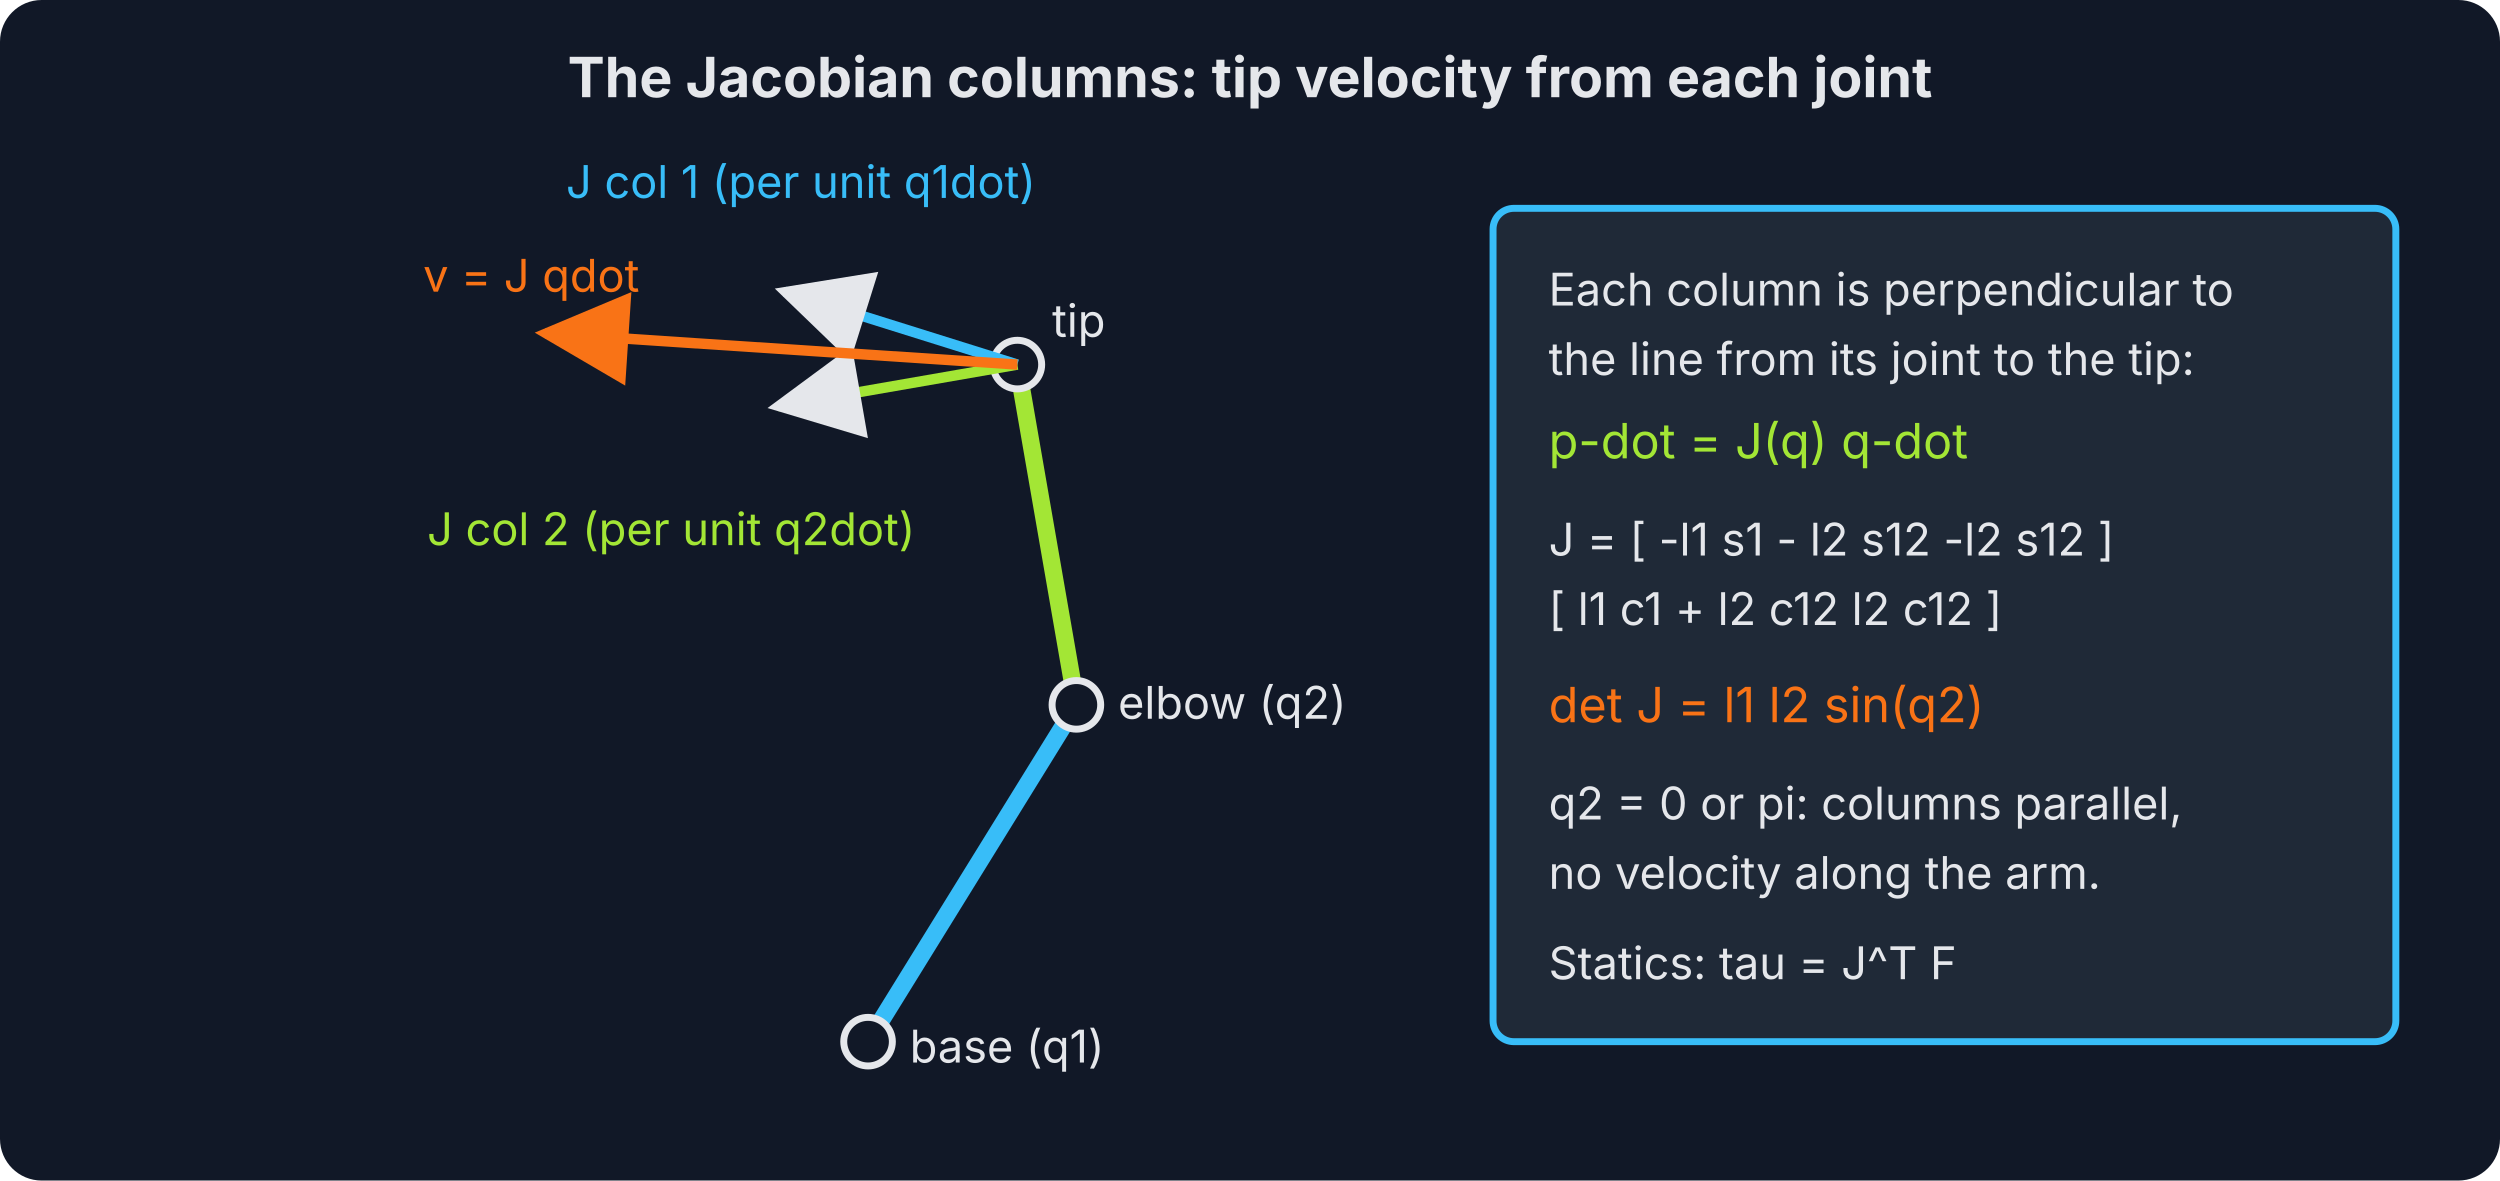
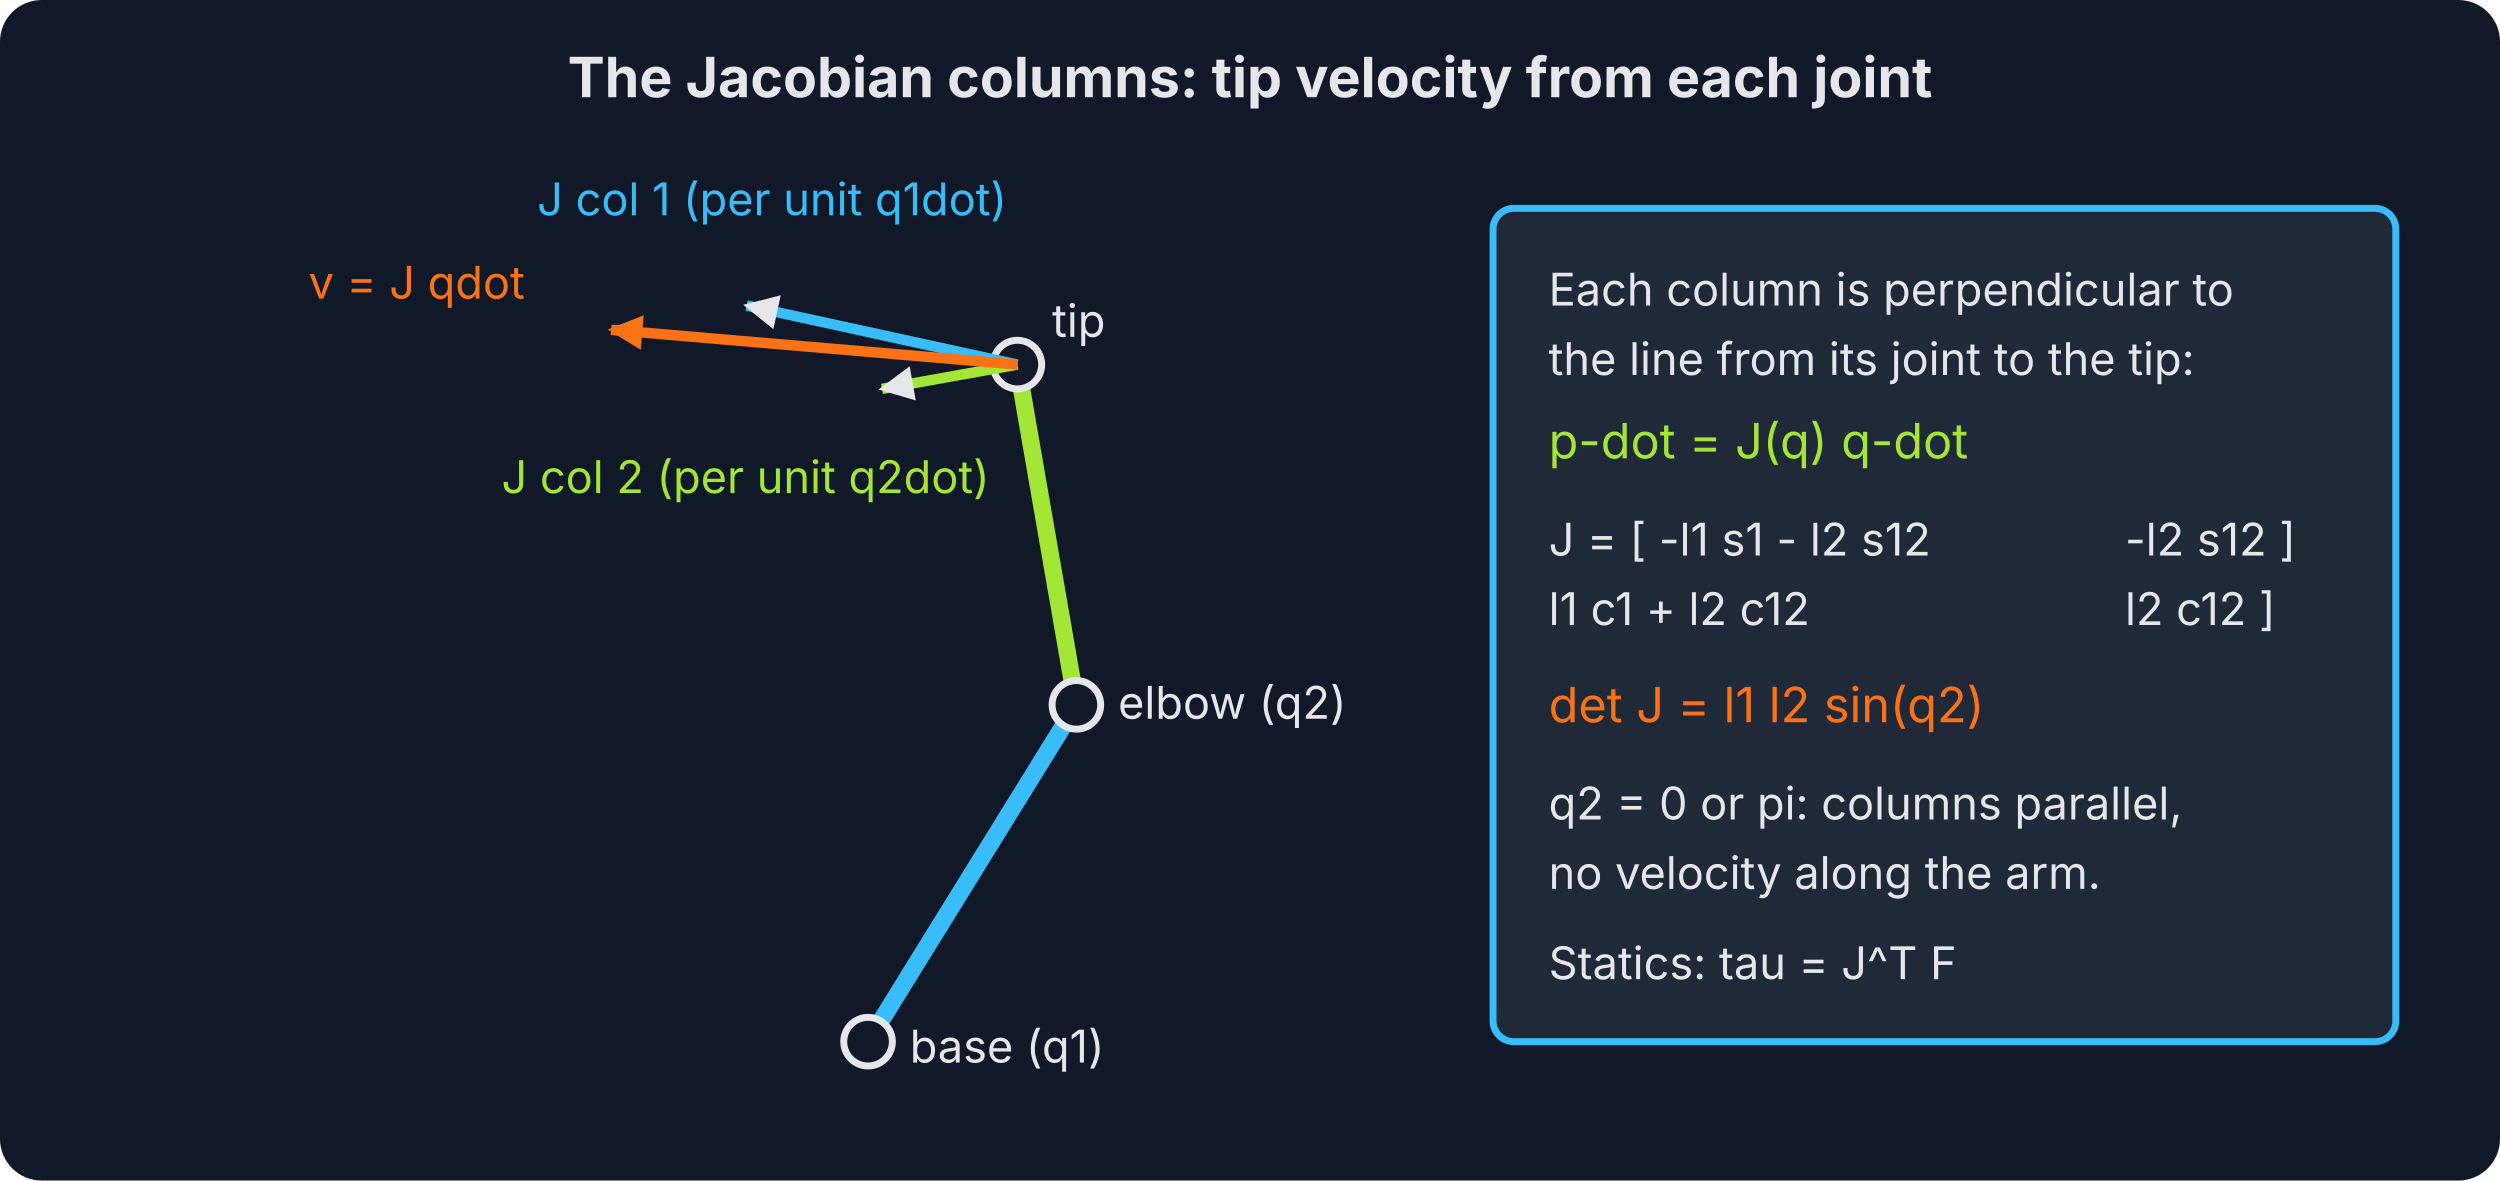
<svg xmlns="http://www.w3.org/2000/svg" viewBox="0 0 720 340" font-family="Inter, Arial, sans-serif" font-size="14">
  <defs>
-     <marker id="a" markerWidth="9" markerHeight="9" refX="8" refY="4.5" orient="auto">
-       <path d="M0,0 L9,4.5 L0,9 z" fill="#e5e7eb" />
+     <marker id="a" markerUnits="userSpaceOnUse" markerWidth="10" markerHeight="10" refX="9" refY="5" orient="auto">
+       <path d="M0,0 L10,5 L0,10 z" fill="#e5e7eb" />
    </marker>
-     <marker id="ao" markerWidth="9" markerHeight="9" refX="8" refY="4.5" orient="auto">
-       <path d="M0,0 L9,4.5 L0,9 z" fill="#f97316" />
+     <marker id="ao" markerUnits="userSpaceOnUse" markerWidth="10" markerHeight="10" refX="9" refY="5" orient="auto">
+       <path d="M0,0 L10,5 L0,10 z" fill="#f97316" />
    </marker>
  </defs>
  <rect width="720" height="340" fill="#111827" rx="12" />
  <text x="360" y="28" fill="#e5e7eb" font-size="16" text-anchor="middle" font-weight="bold">The Jacobian columns: tip velocity from each joint</text>
  <line x1="250" y1="300" x2="310" y2="203" stroke="#38bdf8" stroke-width="5" />
  <line x1="310" y1="203" x2="293" y2="105" stroke="#a3e635" stroke-width="5" />
  <circle cx="250" cy="300" r="7" fill="#111827" stroke="#e5e7eb" stroke-width="2" />
  <circle cx="310" cy="203" r="7" fill="#111827" stroke="#e5e7eb" stroke-width="2" />
  <circle cx="293" cy="105" r="7" fill="#111827" stroke="#e5e7eb" stroke-width="2" />
  <text x="262" y="306" fill="#e5e7eb" font-size="13" text-anchor="start">base (q1)</text>
  <text x="322" y="207" fill="#e5e7eb" font-size="13" text-anchor="start">elbow (q2)</text>
  <text x="303" y="97" fill="#e5e7eb" font-size="13" text-anchor="start">tip</text>
-   <line x1="293" y1="105" x2="226" y2="84" stroke="#38bdf8" stroke-width="3" marker-end="url(#a)" />
-   <line x1="293" y1="105" x2="224" y2="117" stroke="#a3e635" stroke-width="3" marker-end="url(#a)" />
-   <line x1="293" y1="105" x2="157" y2="96" stroke="#f97316" stroke-width="3" marker-end="url(#ao)" />
-   <text x="163" y="57" fill="#38bdf8" font-size="13" text-anchor="start">J col 1 (per unit q1dot)</text>
-   <text x="123" y="157" fill="#a3e635" font-size="13" text-anchor="start">J col 2 (per unit q2dot)</text>
-   <text x="153" y="84" fill="#f97316" font-size="13" text-anchor="middle">v = J qdot</text>
+   <line x1="293" y1="105" x2="215" y2="88" stroke="#38bdf8" stroke-width="3" marker-end="url(#a)" />
+   <line x1="293" y1="105" x2="254" y2="112" stroke="#a3e635" stroke-width="3" marker-end="url(#a)" />
+   <line x1="293" y1="105" x2="176" y2="95" stroke="#f97316" stroke-width="3" marker-end="url(#ao)" />
+   <text x="290" y="62" fill="#38bdf8" font-size="13" text-anchor="end">J col 1 (per unit q1dot)</text>
+   <text x="285" y="142" fill="#a3e635" font-size="13" text-anchor="end">J col 2 (per unit q2dot)</text>
+   <text x="120" y="86" fill="#f97316" font-size="13" text-anchor="middle">v = J qdot</text>
  <rect x="430" y="60" width="260" height="240" fill="#1f2937" stroke="#38bdf8" stroke-width="2" rx="6" />
  <text x="446" y="88" fill="#e5e7eb" font-size="13" text-anchor="start">Each column is perpendicular to</text>
  <text x="446" y="108" fill="#e5e7eb" font-size="13" text-anchor="start">the line from its joint to the tip:</text>
  <text x="446" y="132" fill="#a3e635" font-size="14" text-anchor="start">p-dot = J(q) q-dot</text>
-   <text x="446" y="160" fill="#e5e7eb" font-size="13" text-anchor="start">J = [ -l1 s1 - l2 s12   -l2 s12 ]</text>
-   <text x="446" y="180" fill="#e5e7eb" font-size="13" text-anchor="start">    [  l1 c1 + l2 c12    l2 c12 ]</text>
+   <text x="446" y="160" fill="#e5e7eb" font-size="13" text-anchor="start">J = [ -l1 s1 - l2 s12</text>
+   <text x="612" y="160" fill="#e5e7eb" font-size="13" text-anchor="start">-l2 s12 ]</text>
+   <text x="446" y="180" fill="#e5e7eb" font-size="13" text-anchor="start">      l1 c1 + l2 c12</text>
+   <text x="612" y="180" fill="#e5e7eb" font-size="13" text-anchor="start">l2 c12 ]</text>
  <text x="446" y="208" fill="#f97316" font-size="14" text-anchor="start">det J = l1 l2 sin(q2)</text>
  <text x="446" y="236" fill="#e5e7eb" font-size="13" text-anchor="start">q2 = 0 or pi: columns parallel,</text>
  <text x="446" y="256" fill="#e5e7eb" font-size="13" text-anchor="start">no velocity along the arm.</text>
  <text x="446" y="282" fill="#e5e7eb" font-size="13" text-anchor="start">Statics: tau = J^T F</text>
</svg>
